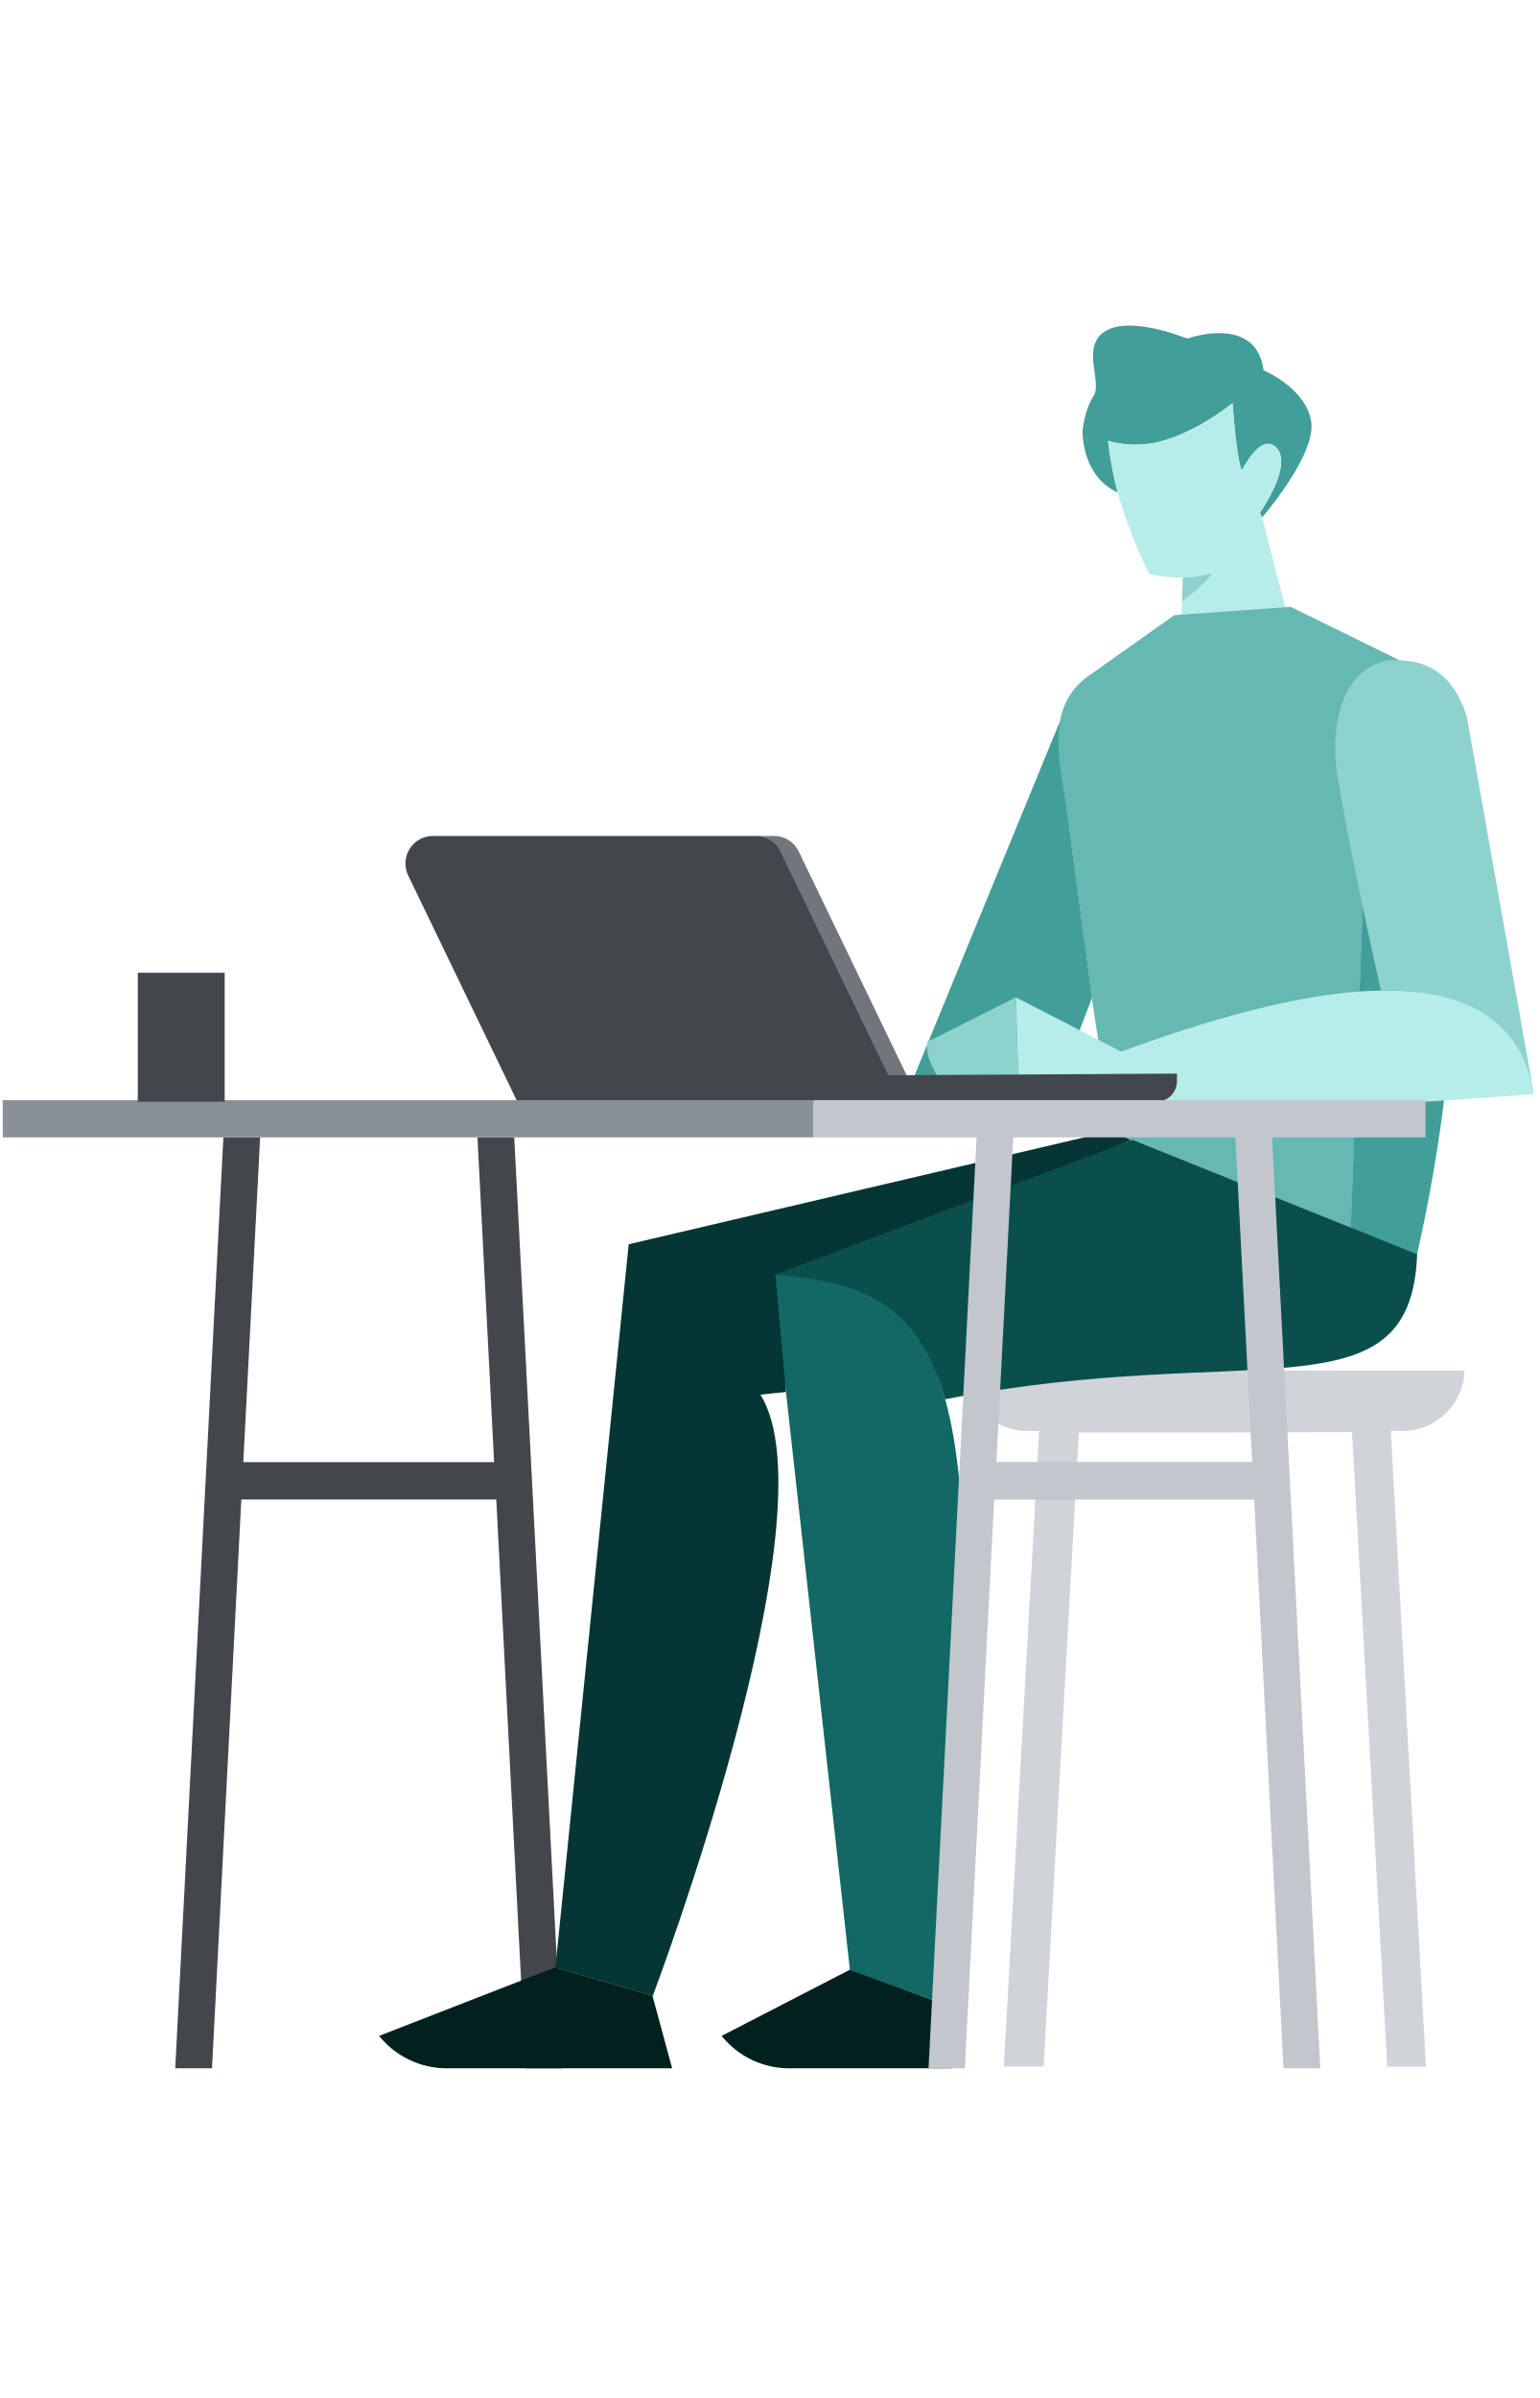
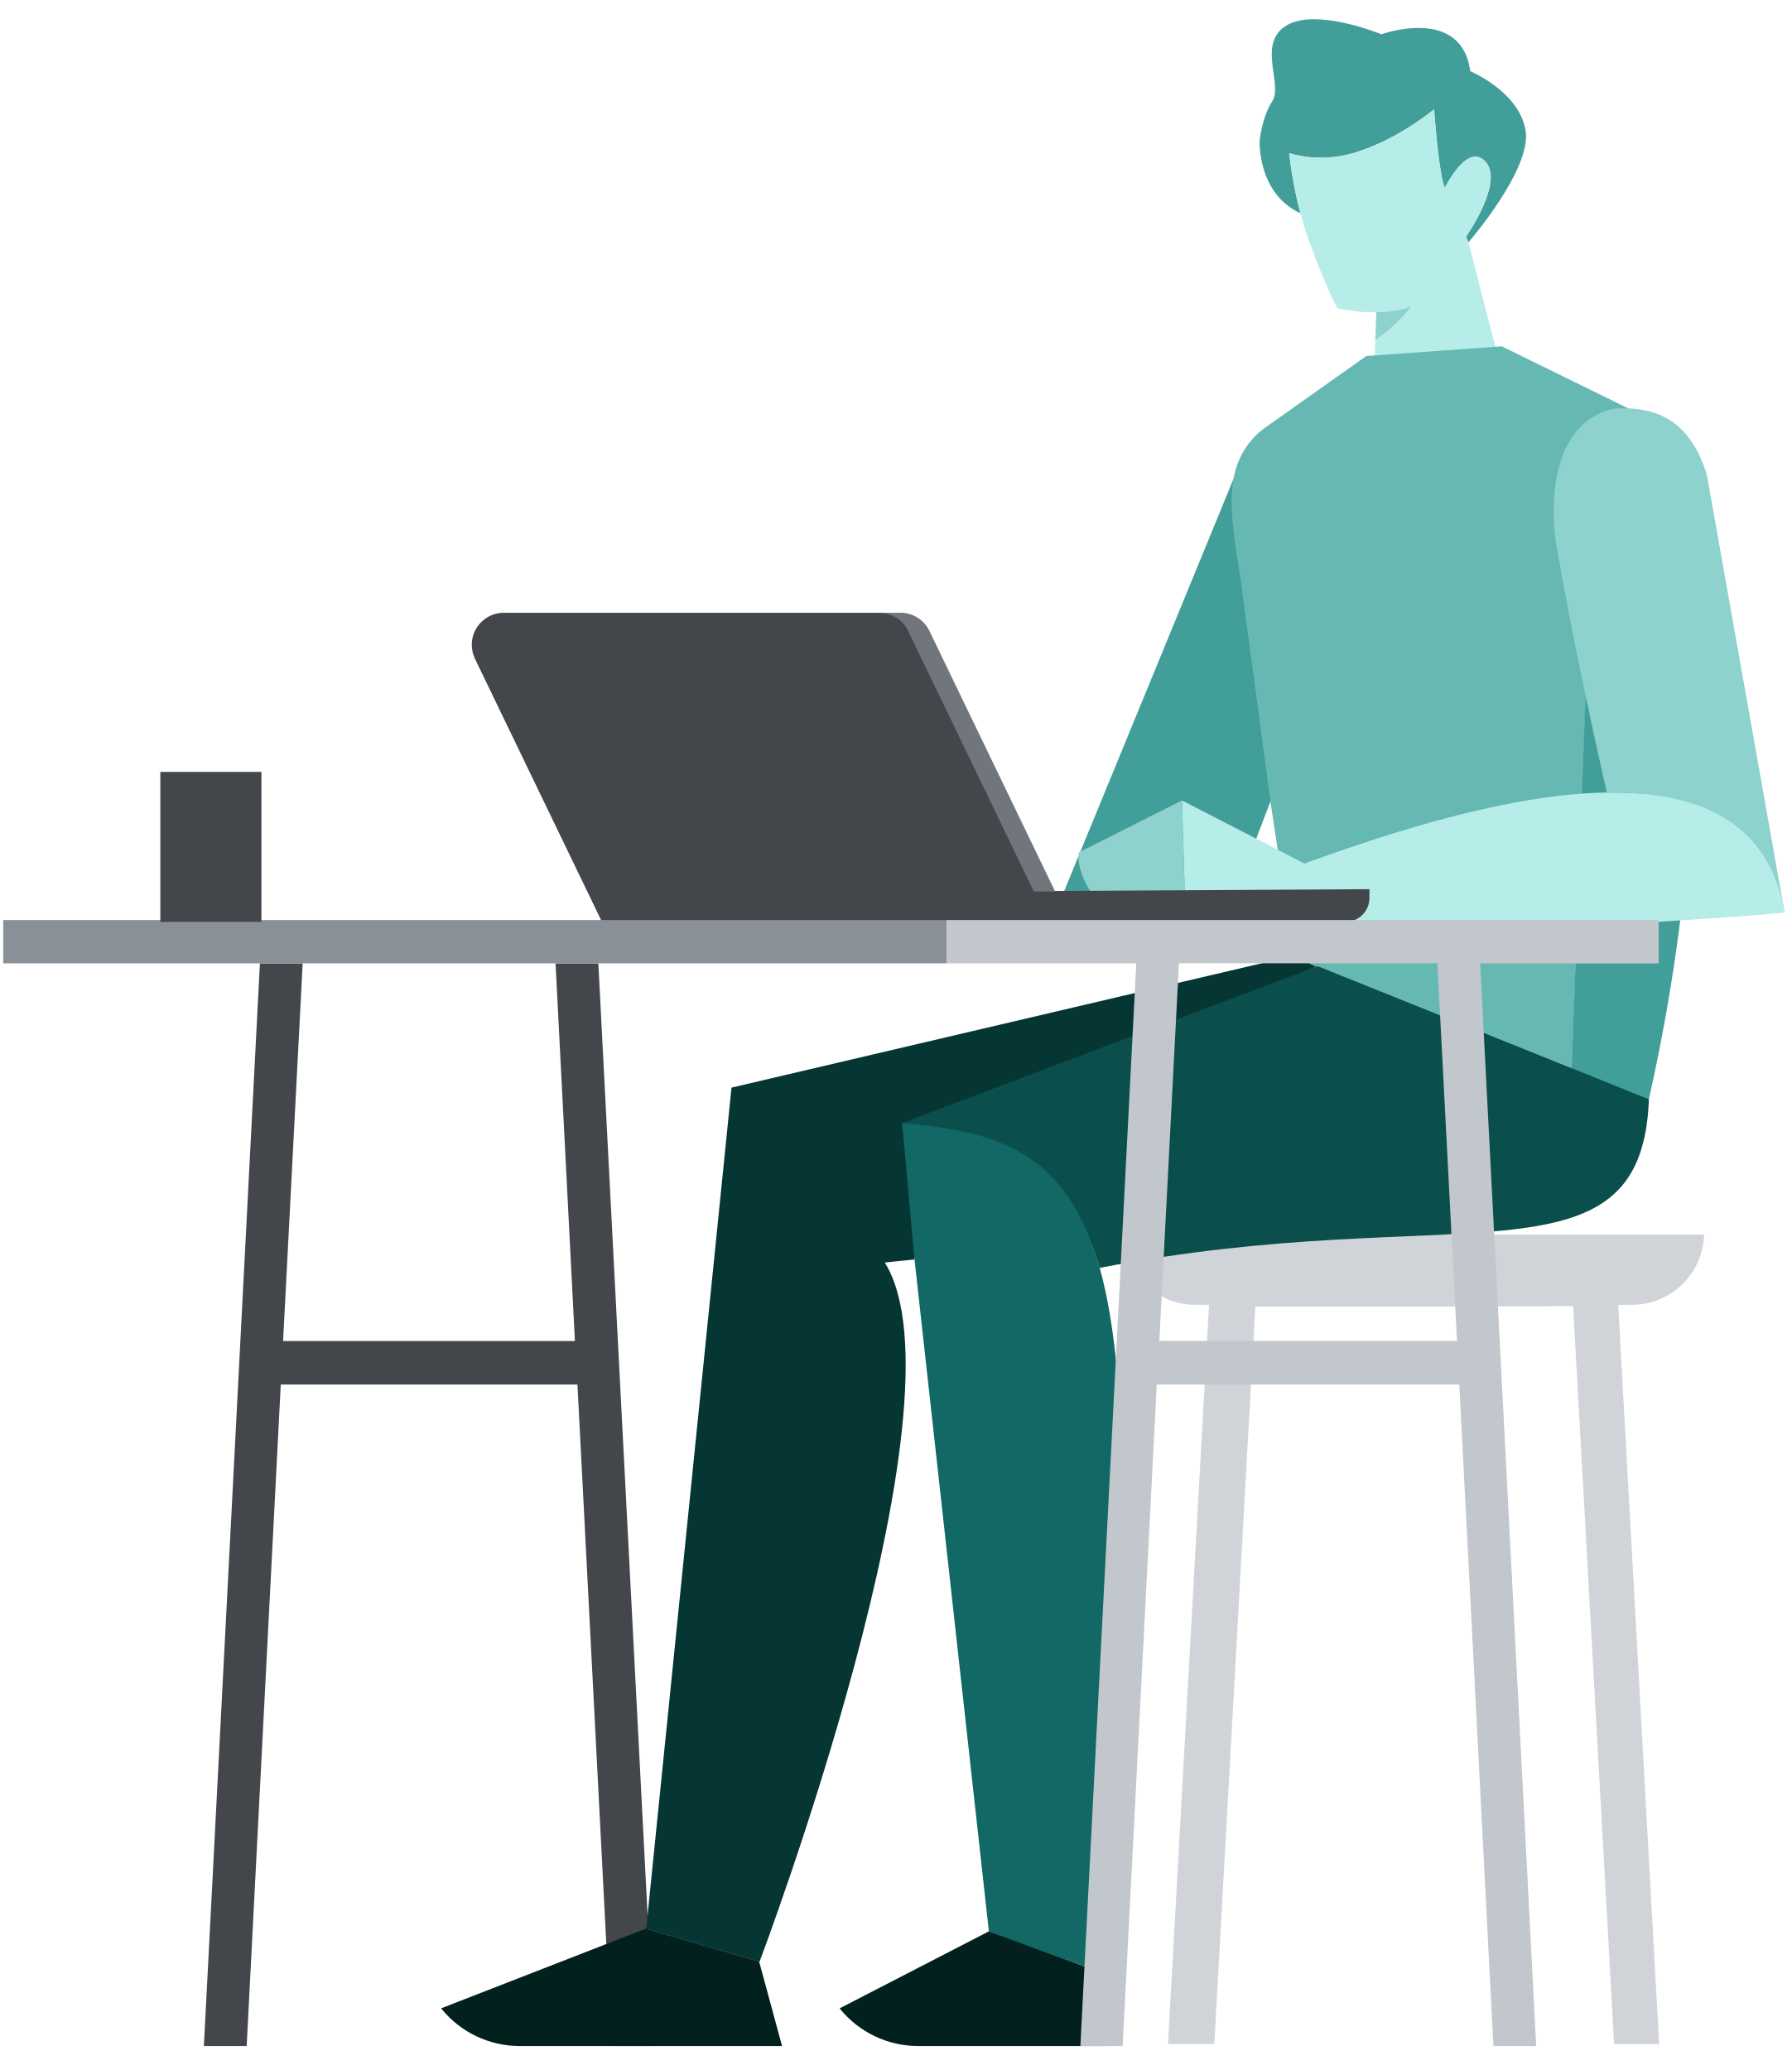
- <svg xmlns="http://www.w3.org/2000/svg" width="377px" height="587px" viewBox="0 0 517 587" version="1.1">
+ <svg xmlns="http://www.w3.org/2000/svg" width="514px" height="594px" viewBox="0 0 517 587" version="1.1">
  <g id="Bosch/Office/People/male-working-on-laptop-turquoise" stroke="none" stroke-width="1" fill="none" fill-rule="evenodd">
    <g id="male-working-on-laptop" transform="translate(0.929941, 0.318906)">
      <path d="M406.62,82.791 C403.27,83.865 399.778,84.434 396.26,84.481 C396.19,87.131 396.04,89.921 395.97,92.711 C399.964,89.916 403.549,86.577 406.62,82.791 L406.62,82.791 Z" id="Path" fill="#8DD2CD" fill-rule="nonzero" />
      <path d="M439.33,32.001 C437.42,20.831 423.38,15.001 423.38,15.001 C420.88,-3.999 397.73,4.341 397.73,4.341 C397.73,4.341 379.06,-3.379 370.39,1.771 C361.72,6.921 369.39,18.821 366.28,23.601 C363.17,28.381 362.6,35.211 362.6,35.211 C362.6,35.211 361.94,50.271 374.36,56.001 C372.852,50.31 371.773,44.514 371.13,38.661 C376.561,40.229 382.304,40.381 387.81,39.101 C401.19,35.871 412.94,26.001 412.94,26.001 C412.94,26.001 414.05,41.801 415.59,47.311 C415.74,47.751 415.88,48.191 416.03,48.711 C418.82,43.491 423.45,37.021 427.49,40.841 C432.79,45.911 425,58.551 422.13,62.841 C422.57,63.791 422.87,64.381 422.87,64.381 C422.87,64.381 441.31,43.141 439.33,32.001 Z" id="Path" fill="#419E98" fill-rule="nonzero" />
      <path d="M434.84,110.831 L422.84,64.311 C422.84,64.311 422.54,63.721 422.1,62.771 C424.97,58.501 432.83,45.771 427.46,40.771 C423.46,36.951 418.79,43.421 416,48.641 C415.85,48.121 415.71,47.641 415.56,47.241 C414.05,41.671 412.94,26.001 412.94,26.001 C412.94,26.001 401.19,35.921 387.81,39.151 C382.3,40.396 376.567,40.244 371.13,38.711 C371.79,44.593 372.893,50.416 374.43,56.131 C375.02,58.331 375.68,60.611 376.49,62.891 C381.34,76.781 385.02,83.391 385.02,83.391 C388.702,84.257 392.479,84.653 396.26,84.571 C399.781,84.565 403.279,83.995 406.62,82.881 C403.514,86.589 399.945,89.883 396,92.681 C395.56,103.481 395,113.771 395,113.771 L434.83,110.831 L434.84,110.831 Z" id="Path" fill="#B6EDE8" fill-rule="nonzero" />
      <path d="M303.43,258.351 L351.93,261.881 L365.82,225.501 L357.07,160.391 C355.38,150.101 353.66,140.061 355.5,131.601 L303.43,258.351 Z" id="Path" fill="#419E98" fill-rule="nonzero" />
      <path d="M477.25,122.221 L477.32,116.411 L432.49,94.411 L393.39,97.201 L364.73,117.491 C359.82,120.811 356.415,125.93 355.25,131.741 C353.42,140.191 355.33,150.121 356.94,160.331 L365.69,225.441 L365.69,225.661 L372.45,270.271 L378.92,273.431 L379.28,273.291 L452.7,302.761 L457.48,174.881 L477.25,122.191 L477.25,122.221 Z" id="Path" fill="#66B8B2" fill-rule="nonzero" />
      <path d="M478.13,119.871 L477.25,122.221 L457.4,175.001 L452.63,302.871 L474.9,311.871 C501.72,192.371 478.13,119.871 478.13,119.871 Z" id="Path" fill="#419E98" fill-rule="nonzero" />
      <path d="M490.84,350.771 L407.21,350.771 L323.43,350.481 C323.436,361.841 332.64,371.05 344,371.061 L348,371.061 L336.15,584.401 L349.52,584.401 L361.35,371.571 L412.58,371.571 L453.07,371.431 L464.9,584.431 L477.9,584.431 L466.08,371.061 L470,371.061 C481.506,371.078 490.848,361.767 490.87,350.261 L490.84,350.771 Z" id="Path" fill="#D0D4D8" />
      <polygon id="Path" fill="#43464A" points="70.26 585.001 80.1 394.061 165.72 394.061 175.57 585.001 187.92 585.001 171.75 272.511 159.4 272.511 164.99 381.511 80.77 381.511 86.42 272.511 74.08 272.511 57.91 585.001" />
      <path d="M378.92,273.461 L372.45,270.301 L360.54,273.101 L210.18,308.371 L185.56,551.181 L218.27,560.661 C218.27,560.661 279.48,399.001 254.42,358.861 C257,358.561 259.86,358.271 262.95,357.981 L262.95,321.905 L378.92,273.461 Z" id="Path" fill="#053634" fill-rule="nonzero" />
      <path d="M126.4,574.111 L126.55,574.331 C132.059,581.069 140.297,584.984 149,585.001 L224.77,585.001 L218.15,560.601 L185.45,551.121 L126.36,574.121 L126.4,574.111 Z" id="Path" fill="#02201E" fill-rule="nonzero" />
      <path d="M379.19,273.341 L378.92,273.461 L259.42,318.591 C285.287,322.697 308.648,331.869 316.42,360.401 C418.57,340.561 472.88,367.601 474.94,311.751 L452.67,302.751 L379.32,273.281 L379.19,273.341 Z" id="Path" fill="#0A4F4B" fill-rule="nonzero" />
      <path d="M259.42,318.591 L263,358.001 L284.46,551.941 L288.28,553.481 L313.49,562.481 C324.95,453.131 325.61,393.381 316.43,360.311 C307,327.261 287.79,321.001 259.42,318.591 Z" id="Path" fill="#116864" fill-rule="nonzero" />
      <path d="M284.41,551.921 L241.41,574.111 L241.55,574.331 C247.071,581.081 255.33,584.998 264.05,585.001 L318.51,585.001 L314,562.721 L313.41,562.501 L284.41,551.921 Z" id="Path" fill="#02201E" fill-rule="nonzero" />
      <path d="M513.09,257.941 L514.09,257.741 L491.65,131.411 C486.73,115.681 477.03,111.561 464.75,112.411 C446.38,116.531 446.38,141.001 448.22,151.661 C452.63,177.521 459.32,207.801 462.77,223.161 C488.34,222.751 508.17,232.211 513.09,257.941 Z" id="Path" fill="#8DD2CD" fill-rule="nonzero" />
      <path d="M462.7,223.201 C434.92,223.641 401.33,234.291 375.54,243.701 L340.19,225.471 L341.29,262.071 C347.29,264.571 363.41,266.071 372.52,266.851 C372.52,266.851 514.29,258.691 514.14,257.741 C514.07,257.371 513.99,257.071 513.92,256.741 C509,231.021 488.34,222.741 462.7,223.231 L462.7,223.201 Z" id="Path" fill="#B6EDE8" fill-rule="nonzero" />
      <path d="M340.19,225.471 L310.42,240.471 C310.42,240.471 308.95,246.341 316.6,255.681 C324.25,265.021 341.29,262.151 341.29,262.151 L340.19,225.471 Z" id="Path" fill="#8DD2CD" fill-rule="nonzero" />
      <path d="M261.11,176.531 L297.34,251.641 L303.52,251.641 L267.29,176.531 C265.744,173.314 262.479,171.28 258.91,171.311 L252.73,171.311 C256.292,171.305 259.545,173.331 261.11,176.531 Z" id="Path" fill="#71767C" fill-rule="nonzero" />
      <path d="M303.52,251.641 L297.42,251.641 L261.19,176.531 C259.644,173.314 256.379,171.28 252.81,171.311 L144.48,171.311 C139.393,171.311 135.258,175.414 135.22,180.501 C135.224,181.882 135.524,183.246 136.1,184.501 L172.78,260.501 L387.44,260.501 C389.265,260.498 391.014,259.767 392.299,258.47 C393.583,257.173 394.296,255.416 394.28,253.591 L394.28,251.091 L303.52,251.611 L303.52,251.641 Z" id="Path" fill="#43464A" fill-rule="nonzero" />
      <polygon id="Path" fill="#8A9097" fill-rule="nonzero" points="0 260.001 272.28 260.001 272.28 272.501 0 272.501" />
      <polygon id="Path" fill="#43464A" fill-rule="nonzero" points="45.34 217.241 74.52 217.241 74.52 260.531 45.34 260.531" />
      <path d="M272.28,260.001 L272.28,272.501 L327,272.501 L310.86,585.001 L323.06,585.001 L332.91,394.071 L420.22,394.071 L430.07,585.001 L442.41,585.001 L426.24,272.511 L477.76,272.511 L477.76,260.001 L272.28,260.001 Z M333.65,381.481 L339.31,272.481 L413.9,272.481 L419.56,381.481 L333.65,381.481 Z" id="Shape" fill="#C1C7CC" fill-rule="nonzero" />
    </g>
  </g>
</svg>
